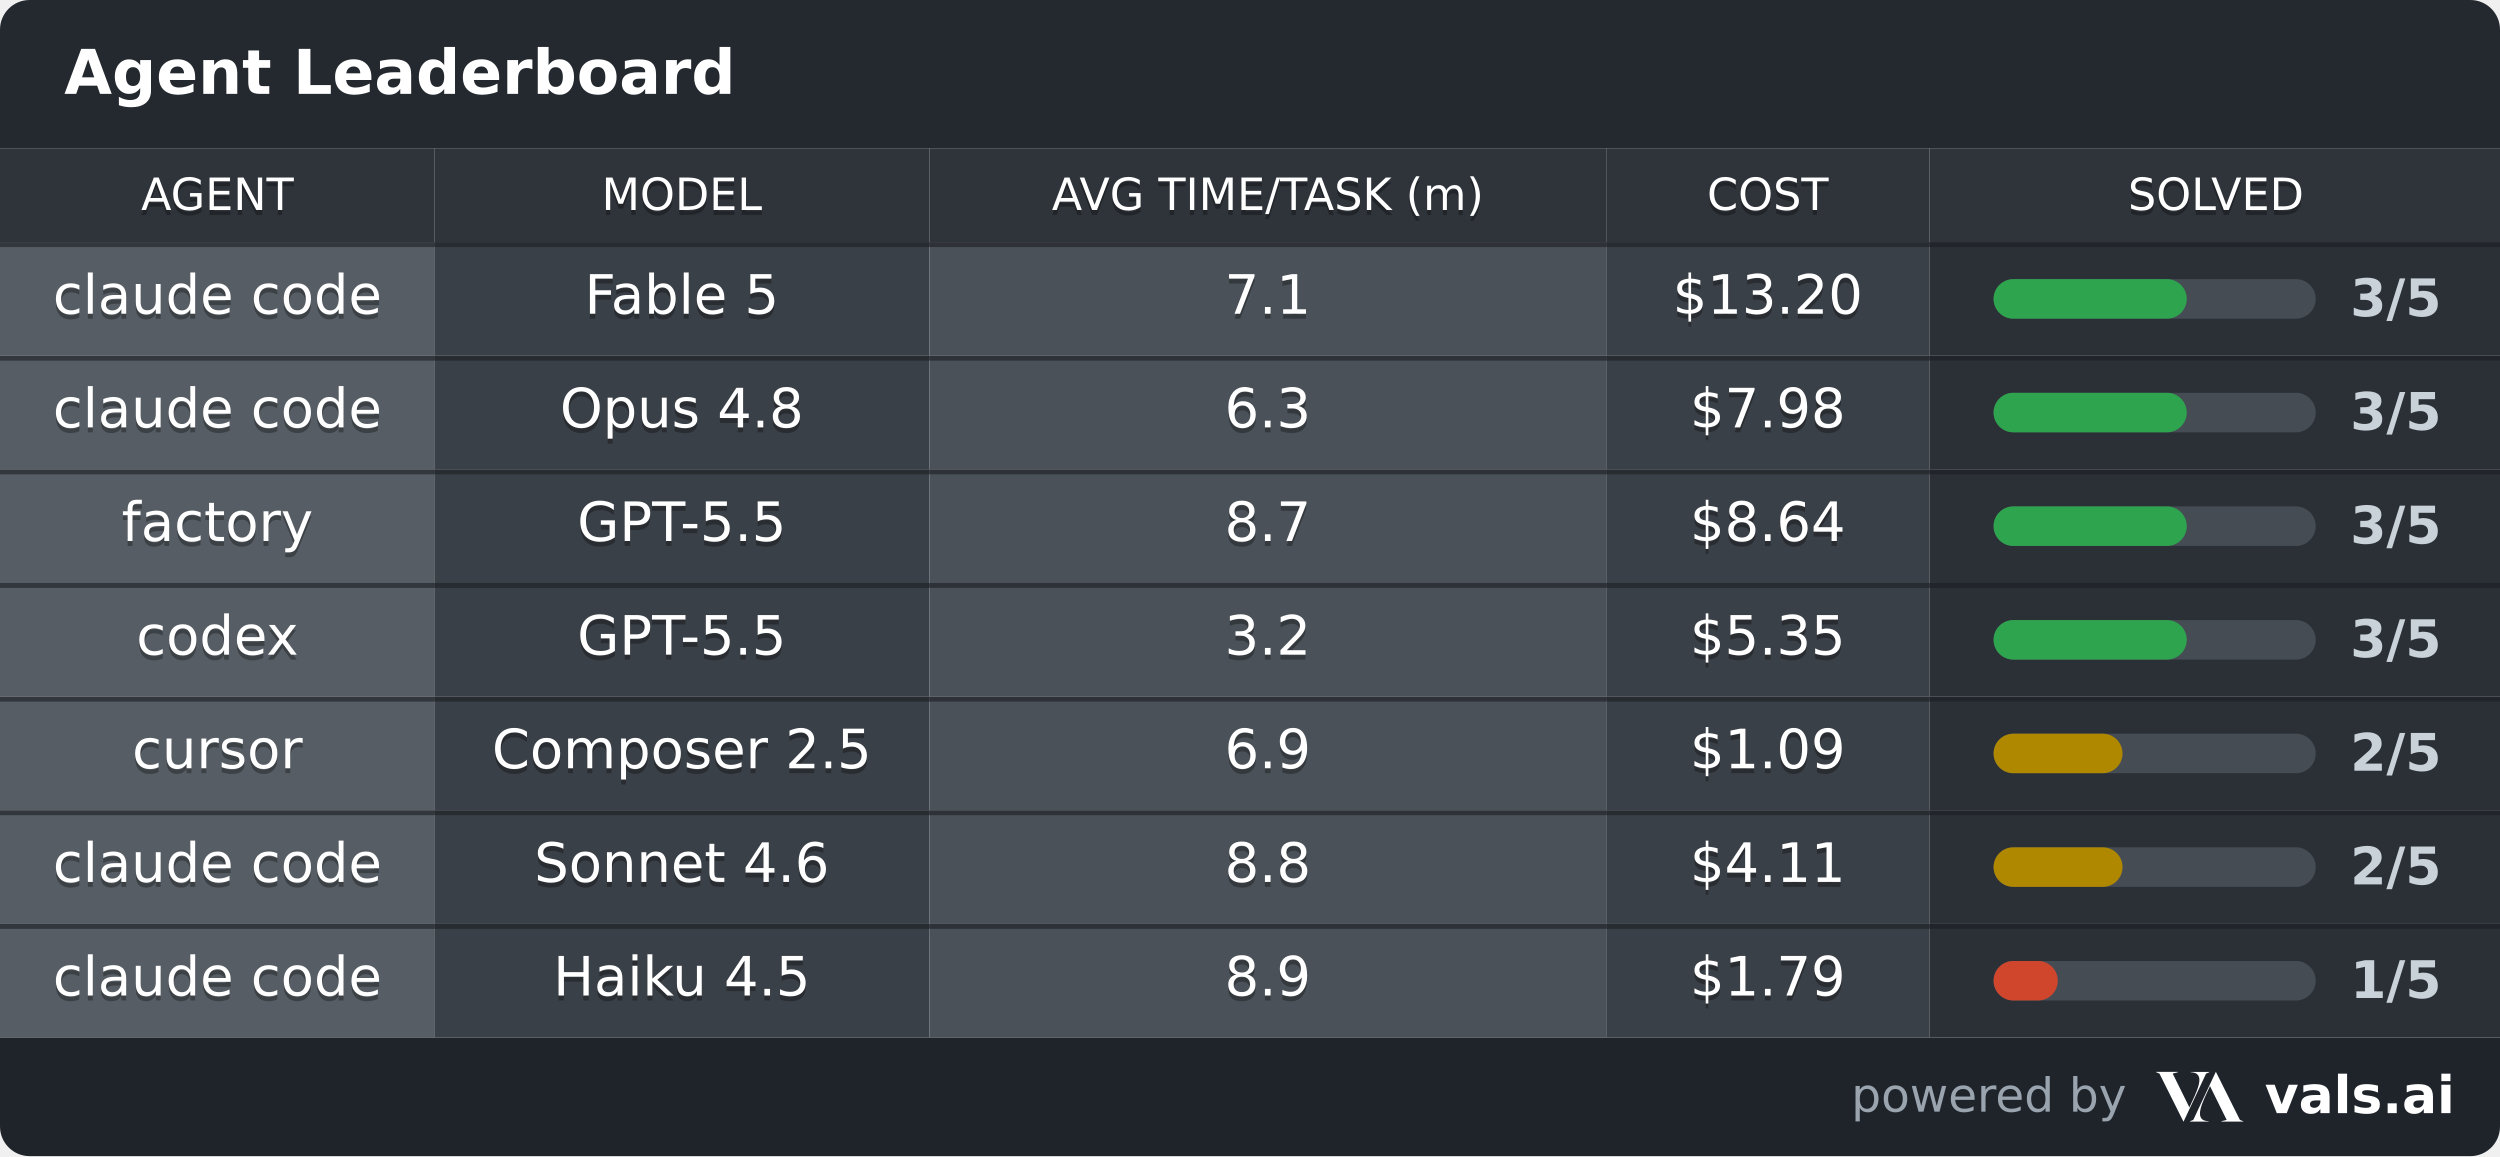
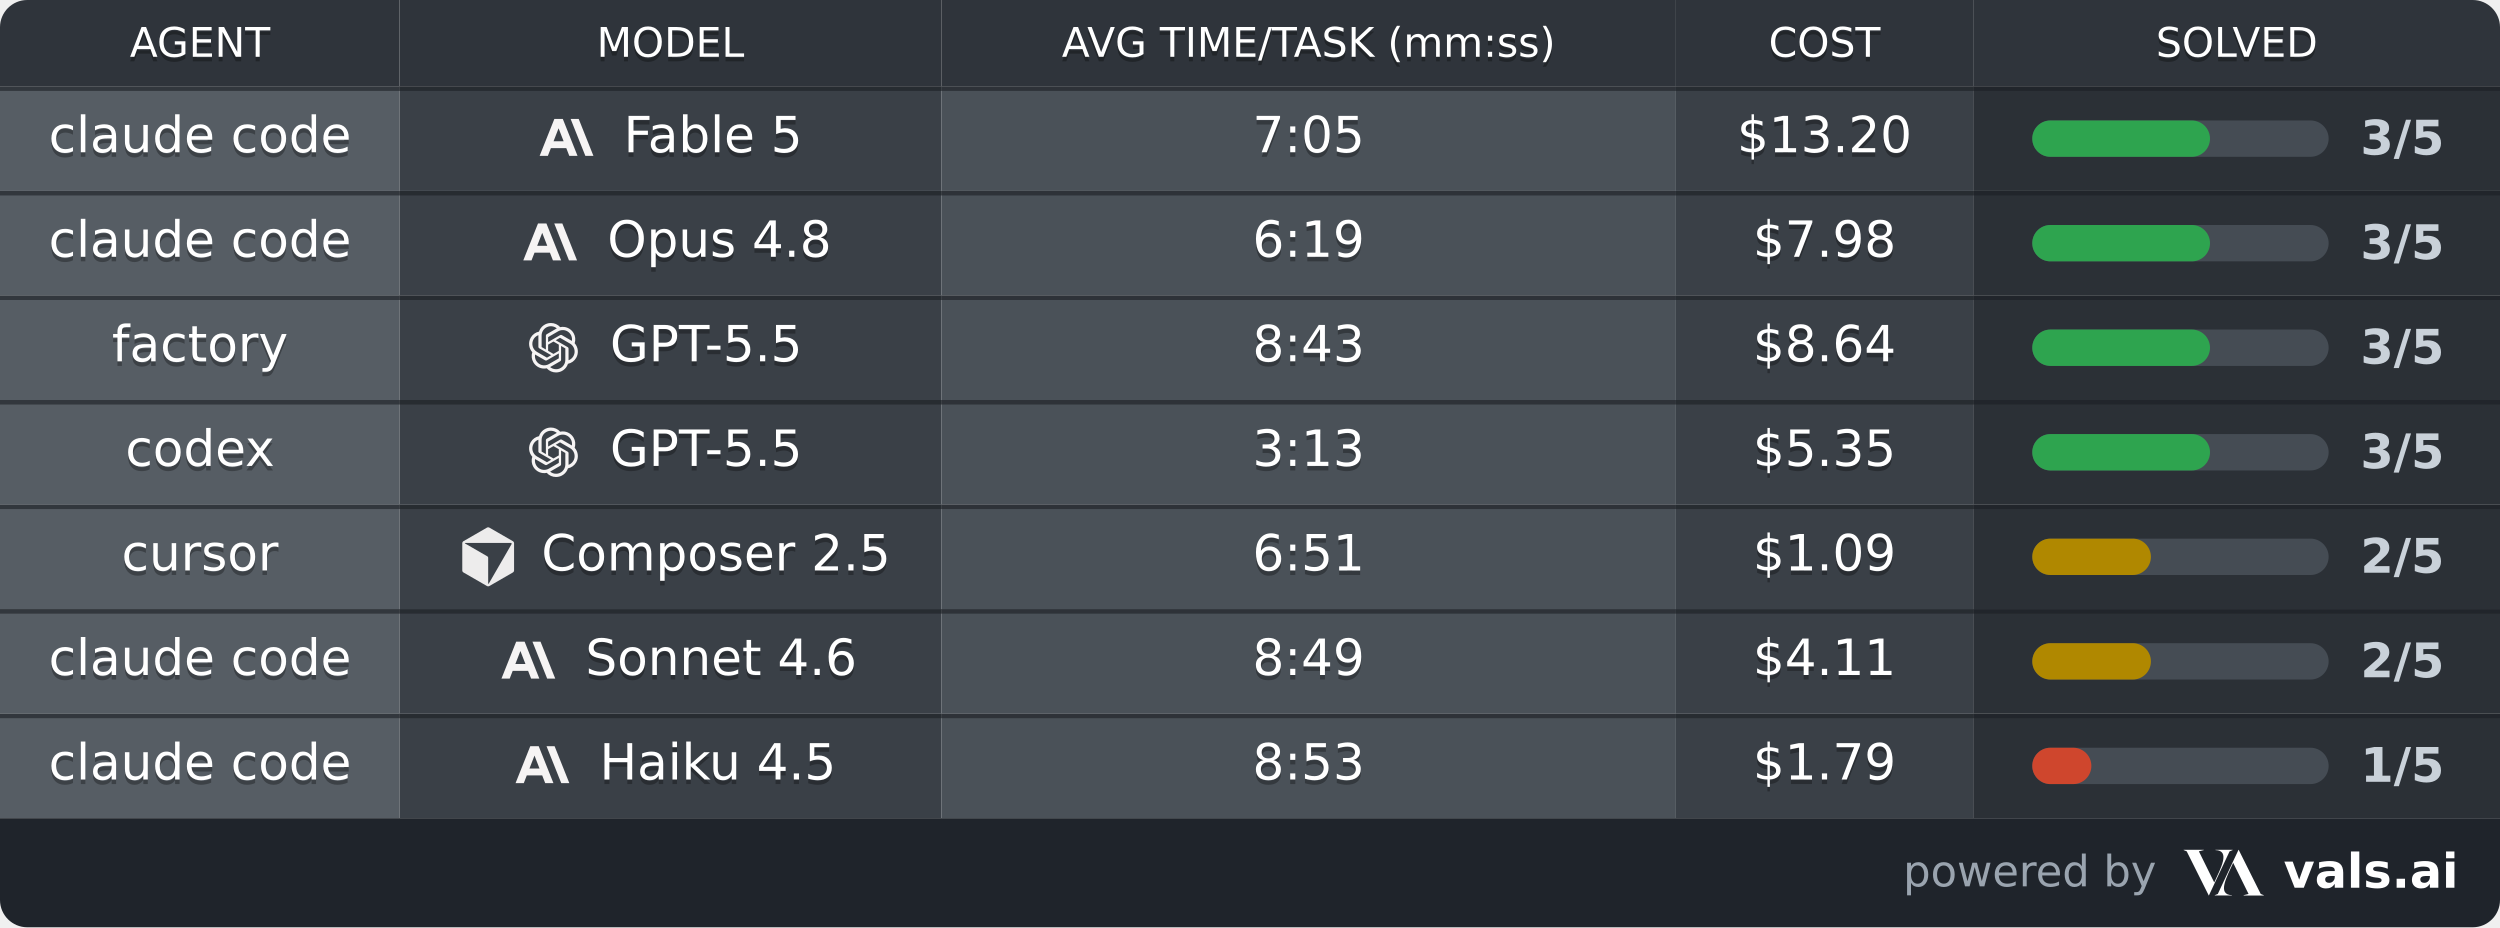
- <svg xmlns="http://www.w3.org/2000/svg" width="506" height="234" viewBox="0 0 506 234">
-   <clipPath id="r">
-     <rect width="506" height="234" rx="6" />
-   </clipPath>
+ <svg xmlns="http://www.w3.org/2000/svg" width="550" height="204" viewBox="0 0 550 204">
+   <defs>
+     <symbol id="lg-anthropic" viewBox="0 0 16 16">
+       <path d="M9.031 2.667L13.018 12.667H15.204L11.218 2.667H9.031Z" fill="#F6F4F4" />
+       <path d="M4.406 8.71L5.77 5.195L7.134 8.71H4.406ZM4.627 2.667L0.641 12.667H2.87L3.685 10.567H7.855L8.671 12.667H10.899L6.913 2.667H4.627Z" fill="#F6F4F4" />
+     </symbol>
+     <symbol id="lg-openai" viewBox="0 0 16 16">
+       <g>
+         <path d="M13.689 6.785C13.84 6.333 13.89 5.856 13.844 5.383C13.798 4.911 13.643 4.455 13.405 4.045C13.049 3.425 12.505 2.936 11.852 2.643C11.2 2.35 10.472 2.275 9.773 2.426C9.46 2.07 9.07 1.786 8.635 1.593C8.2 1.401 7.732 1.3 7.255 1.304C6.54 1.304 5.845 1.526 5.264 1.949C4.686 2.367 4.255 2.961 4.034 3.639C3.569 3.735 3.13 3.927 2.745 4.208C2.36 4.488 2.038 4.844 1.804 5.258C1.444 5.877 1.294 6.592 1.369 7.303C1.444 8.015 1.741 8.684 2.222 9.215C2.072 9.667 2.021 10.144 2.068 10.617C2.118 11.089 2.268 11.545 2.507 11.955C2.862 12.575 3.406 13.064 4.059 13.357C4.711 13.65 5.439 13.725 6.138 13.574C6.452 13.93 6.841 14.214 7.276 14.407C7.711 14.599 8.179 14.7 8.656 14.695C9.372 14.695 10.07 14.474 10.648 14.051C11.225 13.633 11.656 13.039 11.877 12.357C12.342 12.261 12.781 12.068 13.166 11.788C13.551 11.508 13.869 11.152 14.107 10.738C14.467 10.119 14.618 9.404 14.542 8.692C14.467 7.981 14.17 7.312 13.689 6.785ZM8.686 13.817C8.02 13.817 7.502 13.612 7.054 13.236C7.075 13.223 7.109 13.206 7.134 13.19L9.798 11.65C9.865 11.612 9.92 11.558 9.957 11.491C9.995 11.424 10.016 11.349 10.016 11.274V7.517L11.141 8.169C11.141 8.169 11.154 8.178 11.158 8.182C11.158 8.186 11.162 8.195 11.166 8.199V11.311C11.166 12.721 9.991 13.821 8.686 13.821V13.817ZM3.268 11.516C2.975 11.01 2.867 10.412 2.971 9.834C2.992 9.847 3.026 9.868 3.051 9.88L5.715 11.42C5.782 11.458 5.858 11.479 5.933 11.479C6.008 11.479 6.084 11.458 6.151 11.42L9.405 9.542V10.843C9.405 10.843 9.405 10.855 9.405 10.864C9.405 10.868 9.397 10.876 9.393 10.88L6.699 12.437C6.121 12.767 5.439 12.859 4.795 12.688C4.151 12.516 3.603 12.094 3.272 11.52L3.268 11.516ZM2.565 5.697C2.858 5.187 3.323 4.798 3.871 4.597V7.768C3.871 7.843 3.891 7.918 3.929 7.985C3.967 8.052 4.021 8.107 4.088 8.144L7.343 10.023L6.217 10.675C6.217 10.675 6.205 10.68 6.201 10.684C6.192 10.684 6.188 10.684 6.18 10.684L3.486 9.127C2.908 8.793 2.49 8.245 2.319 7.605C2.147 6.96 2.235 6.279 2.565 5.701V5.697ZM11.823 7.851L8.569 5.973L9.694 5.325C9.694 5.325 9.706 5.321 9.711 5.316H9.731L12.426 6.873C12.84 7.111 13.174 7.462 13.396 7.885C13.618 8.307 13.71 8.784 13.672 9.257C13.63 9.734 13.455 10.186 13.166 10.562C12.877 10.943 12.488 11.232 12.041 11.395V8.224C12.041 8.149 12.02 8.073 11.982 8.006C11.944 7.939 11.89 7.885 11.823 7.847V7.851ZM12.944 6.161C12.944 6.161 12.89 6.128 12.865 6.115L10.2 4.576C10.133 4.538 10.058 4.517 9.982 4.517C9.907 4.517 9.828 4.538 9.765 4.576L6.51 6.454V5.153C6.51 5.153 6.51 5.141 6.51 5.132C6.51 5.128 6.519 5.12 6.523 5.116L9.217 3.559C9.631 3.321 10.1 3.204 10.576 3.225C11.053 3.246 11.514 3.4 11.903 3.672C12.292 3.944 12.597 4.325 12.781 4.764C12.965 5.203 13.02 5.689 12.94 6.157L12.944 6.161ZM5.895 8.483L4.77 7.831C4.77 7.831 4.757 7.822 4.753 7.818C4.753 7.814 4.749 7.805 4.745 7.801V4.689C4.745 4.212 4.883 3.748 5.138 3.342C5.393 2.94 5.757 2.618 6.192 2.417C6.623 2.216 7.104 2.141 7.577 2.2C8.05 2.262 8.497 2.455 8.861 2.76C8.84 2.773 8.807 2.79 8.782 2.806L6.117 4.346C6.05 4.383 5.996 4.438 5.958 4.505C5.92 4.572 5.899 4.647 5.899 4.722V8.479L5.895 8.483ZM6.506 7.165L7.954 6.329L9.401 7.165V8.839L7.954 9.675L6.506 8.839V7.165Z" fill="#F6F4F4" />
+       </g>
+     </symbol>
+     <symbol id="lg-cursor" viewBox="0 0 467 532">
+       <path fill="#edecec" d="M457.43,125.94L244.42,2.96c-6.84-3.95-15.28-3.95-22.12,0L9.3,125.94c-5.75,3.32-9.3,9.46-9.3,16.11v247.99c0,6.65,3.55,12.79,9.3,16.11l213.01,122.98c6.84,3.95,15.28,3.95,22.12,0l213.01-122.98c5.75-3.32,9.3-9.46,9.3-16.11v-247.99c0-6.65-3.55-12.79-9.3-16.11h-.01ZM444.05,151.99l-205.63,356.16c-1.39,2.4-5.06,1.42-5.06-1.36v-233.21c0-4.66-2.49-8.97-6.53-11.31L24.87,145.67c-2.4-1.39-1.42-5.06,1.36-5.06h411.26c5.84,0,9.49,6.33,6.57,11.39h-.01Z" />
+     </symbol>
+     <clipPath id="r">
+       <rect width="550" height="204" rx="6" />
+     </clipPath>
+   </defs>
  <g clip-path="url(#r)">
-     <rect x="0" y="0" width="506" height="30" fill="#24292f" />
-     <text x="13" y="19.0" fill="#fff" font-family="Verdana,DejaVu Sans,Geneva,sans-serif" font-size="12.5" font-weight="700">Agent Leaderboard</text>
-     <rect x="0.0" y="30" width="87.9" height="19" fill="#2f343b" />
-     <text x="44.0" y="43.5" fill="#010101" fill-opacity="0.3" font-family="Verdana,DejaVu Sans,Geneva,sans-serif" font-size="9" text-anchor="middle">AGENT</text>
-     <text x="44.0" y="42.5" fill="#fff" font-family="Verdana,DejaVu Sans,Geneva,sans-serif" font-size="9" text-anchor="middle">AGENT</text>
-     <rect x="87.9" y="30" width="100.2" height="19" fill="#2f343b" />
-     <text x="138.0" y="43.5" fill="#010101" fill-opacity="0.3" font-family="Verdana,DejaVu Sans,Geneva,sans-serif" font-size="9" text-anchor="middle">MODEL</text>
-     <text x="138.0" y="42.5" fill="#fff" font-family="Verdana,DejaVu Sans,Geneva,sans-serif" font-size="9" text-anchor="middle">MODEL</text>
-     <rect x="188.1" y="30" width="137.0" height="19" fill="#2f343b" />
-     <text x="256.6" y="43.5" fill="#010101" fill-opacity="0.3" font-family="Verdana,DejaVu Sans,Geneva,sans-serif" font-size="9" text-anchor="middle">AVG TIME/TASK (m)</text>
-     <text x="256.6" y="42.5" fill="#fff" font-family="Verdana,DejaVu Sans,Geneva,sans-serif" font-size="9" text-anchor="middle">AVG TIME/TASK (m)</text>
-     <rect x="325.1" y="30" width="65.4" height="19" fill="#2f343b" />
-     <text x="357.8" y="43.5" fill="#010101" fill-opacity="0.3" font-family="Verdana,DejaVu Sans,Geneva,sans-serif" font-size="9" text-anchor="middle">COST</text>
-     <text x="357.8" y="42.5" fill="#fff" font-family="Verdana,DejaVu Sans,Geneva,sans-serif" font-size="9" text-anchor="middle">COST</text>
-     <rect x="390.5" y="30" width="116.0" height="19" fill="#2f343b" />
-     <text x="448.5" y="43.5" fill="#010101" fill-opacity="0.3" font-family="Verdana,DejaVu Sans,Geneva,sans-serif" font-size="9" text-anchor="middle">SOLVED</text>
-     <text x="448.5" y="42.5" fill="#fff" font-family="Verdana,DejaVu Sans,Geneva,sans-serif" font-size="9" text-anchor="middle">SOLVED</text>
-     <rect x="0.0" y="49" width="87.9" height="23" fill="#565d64" />
-     <text x="44.0" y="64.5" fill="#010101" fill-opacity="0.3" font-family="Verdana,DejaVu Sans,Geneva,sans-serif" font-size="11" text-anchor="middle">claude code</text>
-     <text x="44.0" y="63.5" fill="#fff" font-family="Verdana,DejaVu Sans,Geneva,sans-serif" font-size="11" text-anchor="middle">claude code</text>
-     <rect x="87.9" y="49" width="100.2" height="23" fill="#3a4047" />
-     <text x="138.0" y="64.5" fill="#010101" fill-opacity="0.3" font-family="Verdana,DejaVu Sans,Geneva,sans-serif" font-size="11" text-anchor="middle">Fable 5</text>
-     <text x="138.0" y="63.5" fill="#fff" font-family="Verdana,DejaVu Sans,Geneva,sans-serif" font-size="11" text-anchor="middle">Fable 5</text>
-     <rect x="188.1" y="49" width="137.0" height="23" fill="#4a5158" />
-     <text x="256.6" y="64.5" fill="#010101" fill-opacity="0.3" font-family="Verdana,DejaVu Sans,Geneva,sans-serif" font-size="11" text-anchor="middle">7.1</text>
-     <text x="256.6" y="63.5" fill="#fff" font-family="Verdana,DejaVu Sans,Geneva,sans-serif" font-size="11" text-anchor="middle">7.1</text>
-     <rect x="325.1" y="49" width="65.4" height="23" fill="#3a4047" />
-     <text x="357.8" y="64.5" fill="#010101" fill-opacity="0.3" font-family="Verdana,DejaVu Sans,Geneva,sans-serif" font-size="11" text-anchor="middle">$13.20</text>
-     <text x="357.8" y="63.5" fill="#fff" font-family="Verdana,DejaVu Sans,Geneva,sans-serif" font-size="11" text-anchor="middle">$13.20</text>
-     <rect x="390.5" y="49" width="116.0" height="23" fill="#2b3036" />
-     <rect x="403.5" y="56.5" width="65.2" height="8" rx="4" fill="#454c54" />
-     <rect x="403.5" y="56.5" width="39.1" height="8" rx="4" fill="#2ea44f" />
-     <text x="475.7" y="64.0" fill="#c9d1d9" font-family="Verdana,DejaVu Sans,Geneva,sans-serif" font-size="10.5" font-weight="700">3/5</text>
-     <rect x="0" y="49" width="506" height="1" fill="#1b1f24" fill-opacity="0.6" />
-     <rect x="0.0" y="72" width="87.9" height="23" fill="#565d64" />
-     <text x="44.0" y="87.5" fill="#010101" fill-opacity="0.3" font-family="Verdana,DejaVu Sans,Geneva,sans-serif" font-size="11" text-anchor="middle">claude code</text>
-     <text x="44.0" y="86.5" fill="#fff" font-family="Verdana,DejaVu Sans,Geneva,sans-serif" font-size="11" text-anchor="middle">claude code</text>
-     <rect x="87.9" y="72" width="100.2" height="23" fill="#3a4047" />
-     <text x="138.0" y="87.5" fill="#010101" fill-opacity="0.3" font-family="Verdana,DejaVu Sans,Geneva,sans-serif" font-size="11" text-anchor="middle">Opus 4.8</text>
-     <text x="138.0" y="86.5" fill="#fff" font-family="Verdana,DejaVu Sans,Geneva,sans-serif" font-size="11" text-anchor="middle">Opus 4.8</text>
-     <rect x="188.1" y="72" width="137.0" height="23" fill="#4a5158" />
-     <text x="256.6" y="87.5" fill="#010101" fill-opacity="0.3" font-family="Verdana,DejaVu Sans,Geneva,sans-serif" font-size="11" text-anchor="middle">6.3</text>
-     <text x="256.6" y="86.5" fill="#fff" font-family="Verdana,DejaVu Sans,Geneva,sans-serif" font-size="11" text-anchor="middle">6.3</text>
-     <rect x="325.1" y="72" width="65.4" height="23" fill="#3a4047" />
-     <text x="357.8" y="87.5" fill="#010101" fill-opacity="0.3" font-family="Verdana,DejaVu Sans,Geneva,sans-serif" font-size="11" text-anchor="middle">$7.98</text>
-     <text x="357.8" y="86.5" fill="#fff" font-family="Verdana,DejaVu Sans,Geneva,sans-serif" font-size="11" text-anchor="middle">$7.98</text>
-     <rect x="390.5" y="72" width="116.0" height="23" fill="#2b3036" />
-     <rect x="403.5" y="79.5" width="65.2" height="8" rx="4" fill="#454c54" />
-     <rect x="403.5" y="79.5" width="39.1" height="8" rx="4" fill="#2ea44f" />
-     <text x="475.7" y="87.0" fill="#c9d1d9" font-family="Verdana,DejaVu Sans,Geneva,sans-serif" font-size="10.5" font-weight="700">3/5</text>
-     <rect x="0" y="72" width="506" height="1" fill="#1b1f24" fill-opacity="0.6" />
-     <rect x="0.0" y="95" width="87.9" height="23" fill="#565d64" />
-     <text x="44.0" y="110.5" fill="#010101" fill-opacity="0.3" font-family="Verdana,DejaVu Sans,Geneva,sans-serif" font-size="11" text-anchor="middle">factory</text>
-     <text x="44.0" y="109.5" fill="#fff" font-family="Verdana,DejaVu Sans,Geneva,sans-serif" font-size="11" text-anchor="middle">factory</text>
-     <rect x="87.9" y="95" width="100.2" height="23" fill="#3a4047" />
-     <text x="138.0" y="110.5" fill="#010101" fill-opacity="0.3" font-family="Verdana,DejaVu Sans,Geneva,sans-serif" font-size="11" text-anchor="middle">GPT-5.5</text>
-     <text x="138.0" y="109.5" fill="#fff" font-family="Verdana,DejaVu Sans,Geneva,sans-serif" font-size="11" text-anchor="middle">GPT-5.5</text>
-     <rect x="188.1" y="95" width="137.0" height="23" fill="#4a5158" />
-     <text x="256.6" y="110.5" fill="#010101" fill-opacity="0.3" font-family="Verdana,DejaVu Sans,Geneva,sans-serif" font-size="11" text-anchor="middle">8.7</text>
-     <text x="256.6" y="109.5" fill="#fff" font-family="Verdana,DejaVu Sans,Geneva,sans-serif" font-size="11" text-anchor="middle">8.7</text>
-     <rect x="325.1" y="95" width="65.4" height="23" fill="#3a4047" />
-     <text x="357.8" y="110.5" fill="#010101" fill-opacity="0.3" font-family="Verdana,DejaVu Sans,Geneva,sans-serif" font-size="11" text-anchor="middle">$8.64</text>
-     <text x="357.8" y="109.5" fill="#fff" font-family="Verdana,DejaVu Sans,Geneva,sans-serif" font-size="11" text-anchor="middle">$8.64</text>
-     <rect x="390.5" y="95" width="116.0" height="23" fill="#2b3036" />
-     <rect x="403.5" y="102.5" width="65.2" height="8" rx="4" fill="#454c54" />
-     <rect x="403.5" y="102.5" width="39.1" height="8" rx="4" fill="#2ea44f" />
-     <text x="475.7" y="110.0" fill="#c9d1d9" font-family="Verdana,DejaVu Sans,Geneva,sans-serif" font-size="10.5" font-weight="700">3/5</text>
-     <rect x="0" y="95" width="506" height="1" fill="#1b1f24" fill-opacity="0.6" />
-     <rect x="0.0" y="118" width="87.9" height="23" fill="#565d64" />
-     <text x="44.0" y="133.5" fill="#010101" fill-opacity="0.3" font-family="Verdana,DejaVu Sans,Geneva,sans-serif" font-size="11" text-anchor="middle">codex</text>
-     <text x="44.0" y="132.5" fill="#fff" font-family="Verdana,DejaVu Sans,Geneva,sans-serif" font-size="11" text-anchor="middle">codex</text>
-     <rect x="87.9" y="118" width="100.2" height="23" fill="#3a4047" />
-     <text x="138.0" y="133.5" fill="#010101" fill-opacity="0.3" font-family="Verdana,DejaVu Sans,Geneva,sans-serif" font-size="11" text-anchor="middle">GPT-5.5</text>
-     <text x="138.0" y="132.5" fill="#fff" font-family="Verdana,DejaVu Sans,Geneva,sans-serif" font-size="11" text-anchor="middle">GPT-5.5</text>
-     <rect x="188.1" y="118" width="137.0" height="23" fill="#4a5158" />
-     <text x="256.6" y="133.5" fill="#010101" fill-opacity="0.3" font-family="Verdana,DejaVu Sans,Geneva,sans-serif" font-size="11" text-anchor="middle">3.2</text>
-     <text x="256.6" y="132.5" fill="#fff" font-family="Verdana,DejaVu Sans,Geneva,sans-serif" font-size="11" text-anchor="middle">3.2</text>
-     <rect x="325.1" y="118" width="65.4" height="23" fill="#3a4047" />
-     <text x="357.8" y="133.5" fill="#010101" fill-opacity="0.3" font-family="Verdana,DejaVu Sans,Geneva,sans-serif" font-size="11" text-anchor="middle">$5.35</text>
-     <text x="357.8" y="132.5" fill="#fff" font-family="Verdana,DejaVu Sans,Geneva,sans-serif" font-size="11" text-anchor="middle">$5.35</text>
-     <rect x="390.5" y="118" width="116.0" height="23" fill="#2b3036" />
-     <rect x="403.5" y="125.5" width="65.2" height="8" rx="4" fill="#454c54" />
-     <rect x="403.5" y="125.5" width="39.1" height="8" rx="4" fill="#2ea44f" />
-     <text x="475.7" y="133.0" fill="#c9d1d9" font-family="Verdana,DejaVu Sans,Geneva,sans-serif" font-size="10.5" font-weight="700">3/5</text>
-     <rect x="0" y="118" width="506" height="1" fill="#1b1f24" fill-opacity="0.6" />
-     <rect x="0.0" y="141" width="87.9" height="23" fill="#565d64" />
-     <text x="44.0" y="156.5" fill="#010101" fill-opacity="0.3" font-family="Verdana,DejaVu Sans,Geneva,sans-serif" font-size="11" text-anchor="middle">cursor</text>
-     <text x="44.0" y="155.5" fill="#fff" font-family="Verdana,DejaVu Sans,Geneva,sans-serif" font-size="11" text-anchor="middle">cursor</text>
-     <rect x="87.9" y="141" width="100.2" height="23" fill="#3a4047" />
-     <text x="138.0" y="156.5" fill="#010101" fill-opacity="0.3" font-family="Verdana,DejaVu Sans,Geneva,sans-serif" font-size="11" text-anchor="middle">Composer 2.5</text>
-     <text x="138.0" y="155.5" fill="#fff" font-family="Verdana,DejaVu Sans,Geneva,sans-serif" font-size="11" text-anchor="middle">Composer 2.5</text>
-     <rect x="188.1" y="141" width="137.0" height="23" fill="#4a5158" />
-     <text x="256.6" y="156.5" fill="#010101" fill-opacity="0.3" font-family="Verdana,DejaVu Sans,Geneva,sans-serif" font-size="11" text-anchor="middle">6.9</text>
-     <text x="256.6" y="155.5" fill="#fff" font-family="Verdana,DejaVu Sans,Geneva,sans-serif" font-size="11" text-anchor="middle">6.9</text>
-     <rect x="325.1" y="141" width="65.4" height="23" fill="#3a4047" />
-     <text x="357.8" y="156.5" fill="#010101" fill-opacity="0.3" font-family="Verdana,DejaVu Sans,Geneva,sans-serif" font-size="11" text-anchor="middle">$1.09</text>
-     <text x="357.8" y="155.5" fill="#fff" font-family="Verdana,DejaVu Sans,Geneva,sans-serif" font-size="11" text-anchor="middle">$1.09</text>
-     <rect x="390.5" y="141" width="116.0" height="23" fill="#2b3036" />
-     <rect x="403.5" y="148.5" width="65.2" height="8" rx="4" fill="#454c54" />
-     <rect x="403.5" y="148.5" width="26.1" height="8" rx="4" fill="#b08800" />
-     <text x="475.7" y="156.0" fill="#c9d1d9" font-family="Verdana,DejaVu Sans,Geneva,sans-serif" font-size="10.5" font-weight="700">2/5</text>
-     <rect x="0" y="141" width="506" height="1" fill="#1b1f24" fill-opacity="0.6" />
-     <rect x="0.0" y="164" width="87.9" height="23" fill="#565d64" />
-     <text x="44.0" y="179.5" fill="#010101" fill-opacity="0.3" font-family="Verdana,DejaVu Sans,Geneva,sans-serif" font-size="11" text-anchor="middle">claude code</text>
-     <text x="44.0" y="178.5" fill="#fff" font-family="Verdana,DejaVu Sans,Geneva,sans-serif" font-size="11" text-anchor="middle">claude code</text>
-     <rect x="87.9" y="164" width="100.2" height="23" fill="#3a4047" />
-     <text x="138.0" y="179.5" fill="#010101" fill-opacity="0.3" font-family="Verdana,DejaVu Sans,Geneva,sans-serif" font-size="11" text-anchor="middle">Sonnet 4.6</text>
-     <text x="138.0" y="178.5" fill="#fff" font-family="Verdana,DejaVu Sans,Geneva,sans-serif" font-size="11" text-anchor="middle">Sonnet 4.6</text>
-     <rect x="188.1" y="164" width="137.0" height="23" fill="#4a5158" />
-     <text x="256.6" y="179.5" fill="#010101" fill-opacity="0.3" font-family="Verdana,DejaVu Sans,Geneva,sans-serif" font-size="11" text-anchor="middle">8.8</text>
-     <text x="256.6" y="178.5" fill="#fff" font-family="Verdana,DejaVu Sans,Geneva,sans-serif" font-size="11" text-anchor="middle">8.8</text>
-     <rect x="325.1" y="164" width="65.4" height="23" fill="#3a4047" />
-     <text x="357.8" y="179.5" fill="#010101" fill-opacity="0.3" font-family="Verdana,DejaVu Sans,Geneva,sans-serif" font-size="11" text-anchor="middle">$4.11</text>
-     <text x="357.8" y="178.5" fill="#fff" font-family="Verdana,DejaVu Sans,Geneva,sans-serif" font-size="11" text-anchor="middle">$4.11</text>
-     <rect x="390.5" y="164" width="116.0" height="23" fill="#2b3036" />
-     <rect x="403.5" y="171.5" width="65.2" height="8" rx="4" fill="#454c54" />
-     <rect x="403.5" y="171.5" width="26.1" height="8" rx="4" fill="#b08800" />
-     <text x="475.7" y="179.0" fill="#c9d1d9" font-family="Verdana,DejaVu Sans,Geneva,sans-serif" font-size="10.5" font-weight="700">2/5</text>
-     <rect x="0" y="164" width="506" height="1" fill="#1b1f24" fill-opacity="0.6" />
-     <rect x="0.0" y="187" width="87.9" height="23" fill="#565d64" />
-     <text x="44.0" y="202.5" fill="#010101" fill-opacity="0.3" font-family="Verdana,DejaVu Sans,Geneva,sans-serif" font-size="11" text-anchor="middle">claude code</text>
-     <text x="44.0" y="201.5" fill="#fff" font-family="Verdana,DejaVu Sans,Geneva,sans-serif" font-size="11" text-anchor="middle">claude code</text>
-     <rect x="87.9" y="187" width="100.2" height="23" fill="#3a4047" />
-     <text x="138.0" y="202.5" fill="#010101" fill-opacity="0.3" font-family="Verdana,DejaVu Sans,Geneva,sans-serif" font-size="11" text-anchor="middle">Haiku 4.5</text>
-     <text x="138.0" y="201.5" fill="#fff" font-family="Verdana,DejaVu Sans,Geneva,sans-serif" font-size="11" text-anchor="middle">Haiku 4.5</text>
-     <rect x="188.1" y="187" width="137.0" height="23" fill="#4a5158" />
-     <text x="256.6" y="202.5" fill="#010101" fill-opacity="0.3" font-family="Verdana,DejaVu Sans,Geneva,sans-serif" font-size="11" text-anchor="middle">8.9</text>
-     <text x="256.6" y="201.5" fill="#fff" font-family="Verdana,DejaVu Sans,Geneva,sans-serif" font-size="11" text-anchor="middle">8.9</text>
-     <rect x="325.1" y="187" width="65.4" height="23" fill="#3a4047" />
-     <text x="357.8" y="202.5" fill="#010101" fill-opacity="0.3" font-family="Verdana,DejaVu Sans,Geneva,sans-serif" font-size="11" text-anchor="middle">$1.79</text>
-     <text x="357.8" y="201.5" fill="#fff" font-family="Verdana,DejaVu Sans,Geneva,sans-serif" font-size="11" text-anchor="middle">$1.79</text>
-     <rect x="390.5" y="187" width="116.0" height="23" fill="#2b3036" />
-     <rect x="403.5" y="194.5" width="65.2" height="8" rx="4" fill="#454c54" />
-     <rect x="403.5" y="194.5" width="13.0" height="8" rx="4" fill="#cf462d" />
-     <text x="475.7" y="202.0" fill="#c9d1d9" font-family="Verdana,DejaVu Sans,Geneva,sans-serif" font-size="10.5" font-weight="700">1/5</text>
-     <rect x="0" y="187" width="506" height="1" fill="#1b1f24" fill-opacity="0.6" />
-     <rect x="0" y="210" width="506" height="24" fill="#1f242b" />
-     <text x="430.4" y="225.0" fill="#9aa4af" font-family="Verdana,DejaVu Sans,Geneva,sans-serif" font-size="9.5" text-anchor="end">powered by</text>
-     <svg x="436.4" y="216.5" width="18" height="11" viewBox="0 0 211 128">
+     <rect x="0.0" y="0" width="87.9" height="19" fill="#2f343b" />
+     <text x="44.0" y="13.5" fill="#010101" fill-opacity="0.3" font-family="Verdana,DejaVu Sans,Geneva,sans-serif" font-size="9" text-anchor="middle">AGENT</text>
+     <text x="44.0" y="12.5" fill="#fff" font-family="Verdana,DejaVu Sans,Geneva,sans-serif" font-size="9" text-anchor="middle">AGENT</text>
+     <rect x="87.9" y="0" width="119.2" height="19" fill="#2f343b" />
+     <text x="147.5" y="13.5" fill="#010101" fill-opacity="0.3" font-family="Verdana,DejaVu Sans,Geneva,sans-serif" font-size="9" text-anchor="middle">MODEL</text>
+     <text x="147.5" y="12.5" fill="#fff" font-family="Verdana,DejaVu Sans,Geneva,sans-serif" font-size="9" text-anchor="middle">MODEL</text>
+     <rect x="207.1" y="0" width="161.6" height="19" fill="#2f343b" />
+     <text x="287.9" y="13.5" fill="#010101" fill-opacity="0.3" font-family="Verdana,DejaVu Sans,Geneva,sans-serif" font-size="9" text-anchor="middle">AVG TIME/TASK (mm:ss)</text>
+     <text x="287.9" y="12.5" fill="#fff" font-family="Verdana,DejaVu Sans,Geneva,sans-serif" font-size="9" text-anchor="middle">AVG TIME/TASK (mm:ss)</text>
+     <rect x="368.7" y="0" width="65.4" height="19" fill="#2f343b" />
+     <text x="401.4" y="13.5" fill="#010101" fill-opacity="0.3" font-family="Verdana,DejaVu Sans,Geneva,sans-serif" font-size="9" text-anchor="middle">COST</text>
+     <text x="401.4" y="12.5" fill="#fff" font-family="Verdana,DejaVu Sans,Geneva,sans-serif" font-size="9" text-anchor="middle">COST</text>
+     <rect x="434.1" y="0" width="116.0" height="19" fill="#2f343b" />
+     <text x="492.1" y="13.5" fill="#010101" fill-opacity="0.3" font-family="Verdana,DejaVu Sans,Geneva,sans-serif" font-size="9" text-anchor="middle">SOLVED</text>
+     <text x="492.1" y="12.5" fill="#fff" font-family="Verdana,DejaVu Sans,Geneva,sans-serif" font-size="9" text-anchor="middle">SOLVED</text>
+     <rect x="0.0" y="19" width="87.9" height="23" fill="#565d64" />
+     <text x="44.0" y="34.5" fill="#010101" fill-opacity="0.3" font-family="Verdana,DejaVu Sans,Geneva,sans-serif" font-size="11" text-anchor="middle">claude code</text>
+     <text x="44.0" y="33.5" fill="#fff" font-family="Verdana,DejaVu Sans,Geneva,sans-serif" font-size="11" text-anchor="middle">claude code</text>
+     <rect x="87.9" y="19" width="119.2" height="23" fill="#3a4047" />
+     <use href="#lg-anthropic" x="118.2" y="24.0" width="13.0" height="13" />
+     <text x="137.2" y="34.5" fill="#010101" fill-opacity="0.3" font-family="Verdana,DejaVu Sans,Geneva,sans-serif" font-size="11">Fable 5</text>
+     <text x="137.2" y="33.5" fill="#fff" font-family="Verdana,DejaVu Sans,Geneva,sans-serif" font-size="11">Fable 5</text>
+     <rect x="207.1" y="19" width="161.6" height="23" fill="#4a5158" />
+     <text x="287.9" y="34.5" fill="#010101" fill-opacity="0.3" font-family="Verdana,DejaVu Sans,Geneva,sans-serif" font-size="11" text-anchor="middle">7:05</text>
+     <text x="287.9" y="33.5" fill="#fff" font-family="Verdana,DejaVu Sans,Geneva,sans-serif" font-size="11" text-anchor="middle">7:05</text>
+     <rect x="368.7" y="19" width="65.4" height="23" fill="#3a4047" />
+     <text x="401.4" y="34.5" fill="#010101" fill-opacity="0.3" font-family="Verdana,DejaVu Sans,Geneva,sans-serif" font-size="11" text-anchor="middle">$13.20</text>
+     <text x="401.4" y="33.5" fill="#fff" font-family="Verdana,DejaVu Sans,Geneva,sans-serif" font-size="11" text-anchor="middle">$13.20</text>
+     <rect x="434.1" y="19" width="116.0" height="23" fill="#2b3036" />
+     <rect x="447.1" y="26.5" width="65.2" height="8" rx="4" fill="#454c54" />
+     <rect x="447.1" y="26.5" width="39.1" height="8" rx="4" fill="#2ea44f" />
+     <text x="519.3" y="34.0" fill="#c9d1d9" font-family="Verdana,DejaVu Sans,Geneva,sans-serif" font-size="10.5" font-weight="700">3/5</text>
+     <rect x="0" y="19" width="550" height="1" fill="#1b1f24" fill-opacity="0.6" />
+     <rect x="0.0" y="42" width="87.9" height="23" fill="#565d64" />
+     <text x="44.0" y="57.5" fill="#010101" fill-opacity="0.3" font-family="Verdana,DejaVu Sans,Geneva,sans-serif" font-size="11" text-anchor="middle">claude code</text>
+     <text x="44.0" y="56.5" fill="#fff" font-family="Verdana,DejaVu Sans,Geneva,sans-serif" font-size="11" text-anchor="middle">claude code</text>
+     <rect x="87.9" y="42" width="119.2" height="23" fill="#3a4047" />
+     <use href="#lg-anthropic" x="114.6" y="47.0" width="13.0" height="13" />
+     <text x="133.6" y="57.5" fill="#010101" fill-opacity="0.3" font-family="Verdana,DejaVu Sans,Geneva,sans-serif" font-size="11">Opus 4.8</text>
+     <text x="133.6" y="56.5" fill="#fff" font-family="Verdana,DejaVu Sans,Geneva,sans-serif" font-size="11">Opus 4.8</text>
+     <rect x="207.1" y="42" width="161.6" height="23" fill="#4a5158" />
+     <text x="287.9" y="57.5" fill="#010101" fill-opacity="0.3" font-family="Verdana,DejaVu Sans,Geneva,sans-serif" font-size="11" text-anchor="middle">6:19</text>
+     <text x="287.9" y="56.5" fill="#fff" font-family="Verdana,DejaVu Sans,Geneva,sans-serif" font-size="11" text-anchor="middle">6:19</text>
+     <rect x="368.7" y="42" width="65.4" height="23" fill="#3a4047" />
+     <text x="401.4" y="57.5" fill="#010101" fill-opacity="0.3" font-family="Verdana,DejaVu Sans,Geneva,sans-serif" font-size="11" text-anchor="middle">$7.98</text>
+     <text x="401.4" y="56.5" fill="#fff" font-family="Verdana,DejaVu Sans,Geneva,sans-serif" font-size="11" text-anchor="middle">$7.98</text>
+     <rect x="434.1" y="42" width="116.0" height="23" fill="#2b3036" />
+     <rect x="447.1" y="49.5" width="65.2" height="8" rx="4" fill="#454c54" />
+     <rect x="447.1" y="49.5" width="39.1" height="8" rx="4" fill="#2ea44f" />
+     <text x="519.3" y="57.0" fill="#c9d1d9" font-family="Verdana,DejaVu Sans,Geneva,sans-serif" font-size="10.5" font-weight="700">3/5</text>
+     <rect x="0" y="42" width="550" height="1" fill="#1b1f24" fill-opacity="0.6" />
+     <rect x="0.0" y="65" width="87.9" height="23" fill="#565d64" />
+     <text x="44.0" y="80.5" fill="#010101" fill-opacity="0.3" font-family="Verdana,DejaVu Sans,Geneva,sans-serif" font-size="11" text-anchor="middle">factory</text>
+     <text x="44.0" y="79.5" fill="#fff" font-family="Verdana,DejaVu Sans,Geneva,sans-serif" font-size="11" text-anchor="middle">factory</text>
+     <rect x="87.9" y="65" width="119.2" height="23" fill="#3a4047" />
+     <use href="#lg-openai" x="115.3" y="70.0" width="13.0" height="13" />
+     <text x="134.2" y="80.5" fill="#010101" fill-opacity="0.3" font-family="Verdana,DejaVu Sans,Geneva,sans-serif" font-size="11">GPT-5.5</text>
+     <text x="134.2" y="79.5" fill="#fff" font-family="Verdana,DejaVu Sans,Geneva,sans-serif" font-size="11">GPT-5.5</text>
+     <rect x="207.1" y="65" width="161.6" height="23" fill="#4a5158" />
+     <text x="287.9" y="80.5" fill="#010101" fill-opacity="0.3" font-family="Verdana,DejaVu Sans,Geneva,sans-serif" font-size="11" text-anchor="middle">8:43</text>
+     <text x="287.9" y="79.5" fill="#fff" font-family="Verdana,DejaVu Sans,Geneva,sans-serif" font-size="11" text-anchor="middle">8:43</text>
+     <rect x="368.7" y="65" width="65.4" height="23" fill="#3a4047" />
+     <text x="401.4" y="80.5" fill="#010101" fill-opacity="0.3" font-family="Verdana,DejaVu Sans,Geneva,sans-serif" font-size="11" text-anchor="middle">$8.64</text>
+     <text x="401.4" y="79.5" fill="#fff" font-family="Verdana,DejaVu Sans,Geneva,sans-serif" font-size="11" text-anchor="middle">$8.64</text>
+     <rect x="434.1" y="65" width="116.0" height="23" fill="#2b3036" />
+     <rect x="447.1" y="72.5" width="65.2" height="8" rx="4" fill="#454c54" />
+     <rect x="447.1" y="72.5" width="39.1" height="8" rx="4" fill="#2ea44f" />
+     <text x="519.3" y="80.0" fill="#c9d1d9" font-family="Verdana,DejaVu Sans,Geneva,sans-serif" font-size="10.5" font-weight="700">3/5</text>
+     <rect x="0" y="65" width="550" height="1" fill="#1b1f24" fill-opacity="0.6" />
+     <rect x="0.0" y="88" width="87.9" height="23" fill="#565d64" />
+     <text x="44.0" y="103.5" fill="#010101" fill-opacity="0.3" font-family="Verdana,DejaVu Sans,Geneva,sans-serif" font-size="11" text-anchor="middle">codex</text>
+     <text x="44.0" y="102.5" fill="#fff" font-family="Verdana,DejaVu Sans,Geneva,sans-serif" font-size="11" text-anchor="middle">codex</text>
+     <rect x="87.9" y="88" width="119.2" height="23" fill="#3a4047" />
+     <use href="#lg-openai" x="115.3" y="93.0" width="13.0" height="13" />
+     <text x="134.2" y="103.5" fill="#010101" fill-opacity="0.3" font-family="Verdana,DejaVu Sans,Geneva,sans-serif" font-size="11">GPT-5.5</text>
+     <text x="134.2" y="102.5" fill="#fff" font-family="Verdana,DejaVu Sans,Geneva,sans-serif" font-size="11">GPT-5.5</text>
+     <rect x="207.1" y="88" width="161.6" height="23" fill="#4a5158" />
+     <text x="287.9" y="103.5" fill="#010101" fill-opacity="0.3" font-family="Verdana,DejaVu Sans,Geneva,sans-serif" font-size="11" text-anchor="middle">3:13</text>
+     <text x="287.9" y="102.5" fill="#fff" font-family="Verdana,DejaVu Sans,Geneva,sans-serif" font-size="11" text-anchor="middle">3:13</text>
+     <rect x="368.7" y="88" width="65.4" height="23" fill="#3a4047" />
+     <text x="401.4" y="103.5" fill="#010101" fill-opacity="0.3" font-family="Verdana,DejaVu Sans,Geneva,sans-serif" font-size="11" text-anchor="middle">$5.35</text>
+     <text x="401.4" y="102.5" fill="#fff" font-family="Verdana,DejaVu Sans,Geneva,sans-serif" font-size="11" text-anchor="middle">$5.35</text>
+     <rect x="434.1" y="88" width="116.0" height="23" fill="#2b3036" />
+     <rect x="447.1" y="95.5" width="65.2" height="8" rx="4" fill="#454c54" />
+     <rect x="447.1" y="95.5" width="39.1" height="8" rx="4" fill="#2ea44f" />
+     <text x="519.3" y="103.0" fill="#c9d1d9" font-family="Verdana,DejaVu Sans,Geneva,sans-serif" font-size="10.5" font-weight="700">3/5</text>
+     <rect x="0" y="88" width="550" height="1" fill="#1b1f24" fill-opacity="0.6" />
+     <rect x="0.0" y="111" width="87.9" height="23" fill="#565d64" />
+     <text x="44.0" y="126.5" fill="#010101" fill-opacity="0.3" font-family="Verdana,DejaVu Sans,Geneva,sans-serif" font-size="11" text-anchor="middle">cursor</text>
+     <text x="44.0" y="125.5" fill="#fff" font-family="Verdana,DejaVu Sans,Geneva,sans-serif" font-size="11" text-anchor="middle">cursor</text>
+     <rect x="87.9" y="111" width="119.2" height="23" fill="#3a4047" />
+     <use href="#lg-cursor" x="101.7" y="116.0" width="11.4" height="13" />
+     <text x="119.1" y="126.5" fill="#010101" fill-opacity="0.3" font-family="Verdana,DejaVu Sans,Geneva,sans-serif" font-size="11">Composer 2.5</text>
+     <text x="119.1" y="125.5" fill="#fff" font-family="Verdana,DejaVu Sans,Geneva,sans-serif" font-size="11">Composer 2.5</text>
+     <rect x="207.1" y="111" width="161.6" height="23" fill="#4a5158" />
+     <text x="287.9" y="126.5" fill="#010101" fill-opacity="0.3" font-family="Verdana,DejaVu Sans,Geneva,sans-serif" font-size="11" text-anchor="middle">6:51</text>
+     <text x="287.9" y="125.5" fill="#fff" font-family="Verdana,DejaVu Sans,Geneva,sans-serif" font-size="11" text-anchor="middle">6:51</text>
+     <rect x="368.7" y="111" width="65.4" height="23" fill="#3a4047" />
+     <text x="401.4" y="126.5" fill="#010101" fill-opacity="0.3" font-family="Verdana,DejaVu Sans,Geneva,sans-serif" font-size="11" text-anchor="middle">$1.09</text>
+     <text x="401.4" y="125.5" fill="#fff" font-family="Verdana,DejaVu Sans,Geneva,sans-serif" font-size="11" text-anchor="middle">$1.09</text>
+     <rect x="434.1" y="111" width="116.0" height="23" fill="#2b3036" />
+     <rect x="447.1" y="118.5" width="65.2" height="8" rx="4" fill="#454c54" />
+     <rect x="447.1" y="118.5" width="26.1" height="8" rx="4" fill="#b08800" />
+     <text x="519.3" y="126.0" fill="#c9d1d9" font-family="Verdana,DejaVu Sans,Geneva,sans-serif" font-size="10.5" font-weight="700">2/5</text>
+     <rect x="0" y="111" width="550" height="1" fill="#1b1f24" fill-opacity="0.6" />
+     <rect x="0.0" y="134" width="87.9" height="23" fill="#565d64" />
+     <text x="44.0" y="149.5" fill="#010101" fill-opacity="0.3" font-family="Verdana,DejaVu Sans,Geneva,sans-serif" font-size="11" text-anchor="middle">claude code</text>
+     <text x="44.0" y="148.5" fill="#fff" font-family="Verdana,DejaVu Sans,Geneva,sans-serif" font-size="11" text-anchor="middle">claude code</text>
+     <rect x="87.9" y="134" width="119.2" height="23" fill="#3a4047" />
+     <use href="#lg-anthropic" x="109.8" y="139.0" width="13.0" height="13" />
+     <text x="128.8" y="149.5" fill="#010101" fill-opacity="0.3" font-family="Verdana,DejaVu Sans,Geneva,sans-serif" font-size="11">Sonnet 4.6</text>
+     <text x="128.8" y="148.5" fill="#fff" font-family="Verdana,DejaVu Sans,Geneva,sans-serif" font-size="11">Sonnet 4.6</text>
+     <rect x="207.1" y="134" width="161.6" height="23" fill="#4a5158" />
+     <text x="287.9" y="149.5" fill="#010101" fill-opacity="0.3" font-family="Verdana,DejaVu Sans,Geneva,sans-serif" font-size="11" text-anchor="middle">8:49</text>
+     <text x="287.9" y="148.5" fill="#fff" font-family="Verdana,DejaVu Sans,Geneva,sans-serif" font-size="11" text-anchor="middle">8:49</text>
+     <rect x="368.7" y="134" width="65.4" height="23" fill="#3a4047" />
+     <text x="401.4" y="149.5" fill="#010101" fill-opacity="0.3" font-family="Verdana,DejaVu Sans,Geneva,sans-serif" font-size="11" text-anchor="middle">$4.11</text>
+     <text x="401.4" y="148.5" fill="#fff" font-family="Verdana,DejaVu Sans,Geneva,sans-serif" font-size="11" text-anchor="middle">$4.11</text>
+     <rect x="434.1" y="134" width="116.0" height="23" fill="#2b3036" />
+     <rect x="447.1" y="141.5" width="65.2" height="8" rx="4" fill="#454c54" />
+     <rect x="447.1" y="141.5" width="26.1" height="8" rx="4" fill="#b08800" />
+     <text x="519.3" y="149.0" fill="#c9d1d9" font-family="Verdana,DejaVu Sans,Geneva,sans-serif" font-size="10.5" font-weight="700">2/5</text>
+     <rect x="0" y="134" width="550" height="1" fill="#1b1f24" fill-opacity="0.6" />
+     <rect x="0.0" y="157" width="87.9" height="23" fill="#565d64" />
+     <text x="44.0" y="172.5" fill="#010101" fill-opacity="0.3" font-family="Verdana,DejaVu Sans,Geneva,sans-serif" font-size="11" text-anchor="middle">claude code</text>
+     <text x="44.0" y="171.5" fill="#fff" font-family="Verdana,DejaVu Sans,Geneva,sans-serif" font-size="11" text-anchor="middle">claude code</text>
+     <rect x="87.9" y="157" width="119.2" height="23" fill="#3a4047" />
+     <use href="#lg-anthropic" x="112.9" y="162.0" width="13.0" height="13" />
+     <text x="131.9" y="172.5" fill="#010101" fill-opacity="0.3" font-family="Verdana,DejaVu Sans,Geneva,sans-serif" font-size="11">Haiku 4.5</text>
+     <text x="131.9" y="171.5" fill="#fff" font-family="Verdana,DejaVu Sans,Geneva,sans-serif" font-size="11">Haiku 4.5</text>
+     <rect x="207.1" y="157" width="161.6" height="23" fill="#4a5158" />
+     <text x="287.9" y="172.5" fill="#010101" fill-opacity="0.3" font-family="Verdana,DejaVu Sans,Geneva,sans-serif" font-size="11" text-anchor="middle">8:53</text>
+     <text x="287.9" y="171.5" fill="#fff" font-family="Verdana,DejaVu Sans,Geneva,sans-serif" font-size="11" text-anchor="middle">8:53</text>
+     <rect x="368.7" y="157" width="65.4" height="23" fill="#3a4047" />
+     <text x="401.4" y="172.5" fill="#010101" fill-opacity="0.3" font-family="Verdana,DejaVu Sans,Geneva,sans-serif" font-size="11" text-anchor="middle">$1.79</text>
+     <text x="401.4" y="171.5" fill="#fff" font-family="Verdana,DejaVu Sans,Geneva,sans-serif" font-size="11" text-anchor="middle">$1.79</text>
+     <rect x="434.1" y="157" width="116.0" height="23" fill="#2b3036" />
+     <rect x="447.1" y="164.5" width="65.2" height="8" rx="4" fill="#454c54" />
+     <rect x="447.1" y="164.5" width="13.0" height="8" rx="4" fill="#cf462d" />
+     <text x="519.3" y="172.0" fill="#c9d1d9" font-family="Verdana,DejaVu Sans,Geneva,sans-serif" font-size="10.5" font-weight="700">1/5</text>
+     <rect x="0" y="157" width="550" height="1" fill="#1b1f24" fill-opacity="0.6" />
+     <rect x="0" y="180" width="550" height="24" fill="#1f242b" />
+     <text x="474.4" y="195.0" fill="#9aa4af" font-family="Verdana,DejaVu Sans,Geneva,sans-serif" font-size="9.5" text-anchor="end">powered by</text>
+     <svg x="480.4" y="186.5" width="18" height="11" viewBox="0 0 211 128">
      <path d="M141.897 4.819L198.776 118.724L206.674 121.931V122.729H154.723V121.931L167.383 118.724L127.76 38.46C111.422 74.662 85.228 120.666 124.64 121.916V122.714H80.255V121.916L88.152 118.709L141.565 4.819H141.897Z" fill="#fff" />
      <path d="M64.777 122.729L7.897 8.825L0 5.617V4.819H51.951V5.617L39.291 8.825L78.914 89.088C95.251 52.887 121.446 6.882 82.034 5.632V4.834H126.419V5.632L118.522 8.84L65.094 122.744H64.762L64.777 122.729Z" fill="#fff" />
    </svg>
-     <text x="458.4" y="225.3" fill="#fff" font-family="Verdana,DejaVu Sans,Geneva,sans-serif" font-size="10.5" font-weight="600">vals.ai</text>
+     <text x="502.4" y="195.3" fill="#fff" font-family="Verdana,DejaVu Sans,Geneva,sans-serif" font-size="10.5" font-weight="600">vals.ai</text>
  </g>
</svg>
